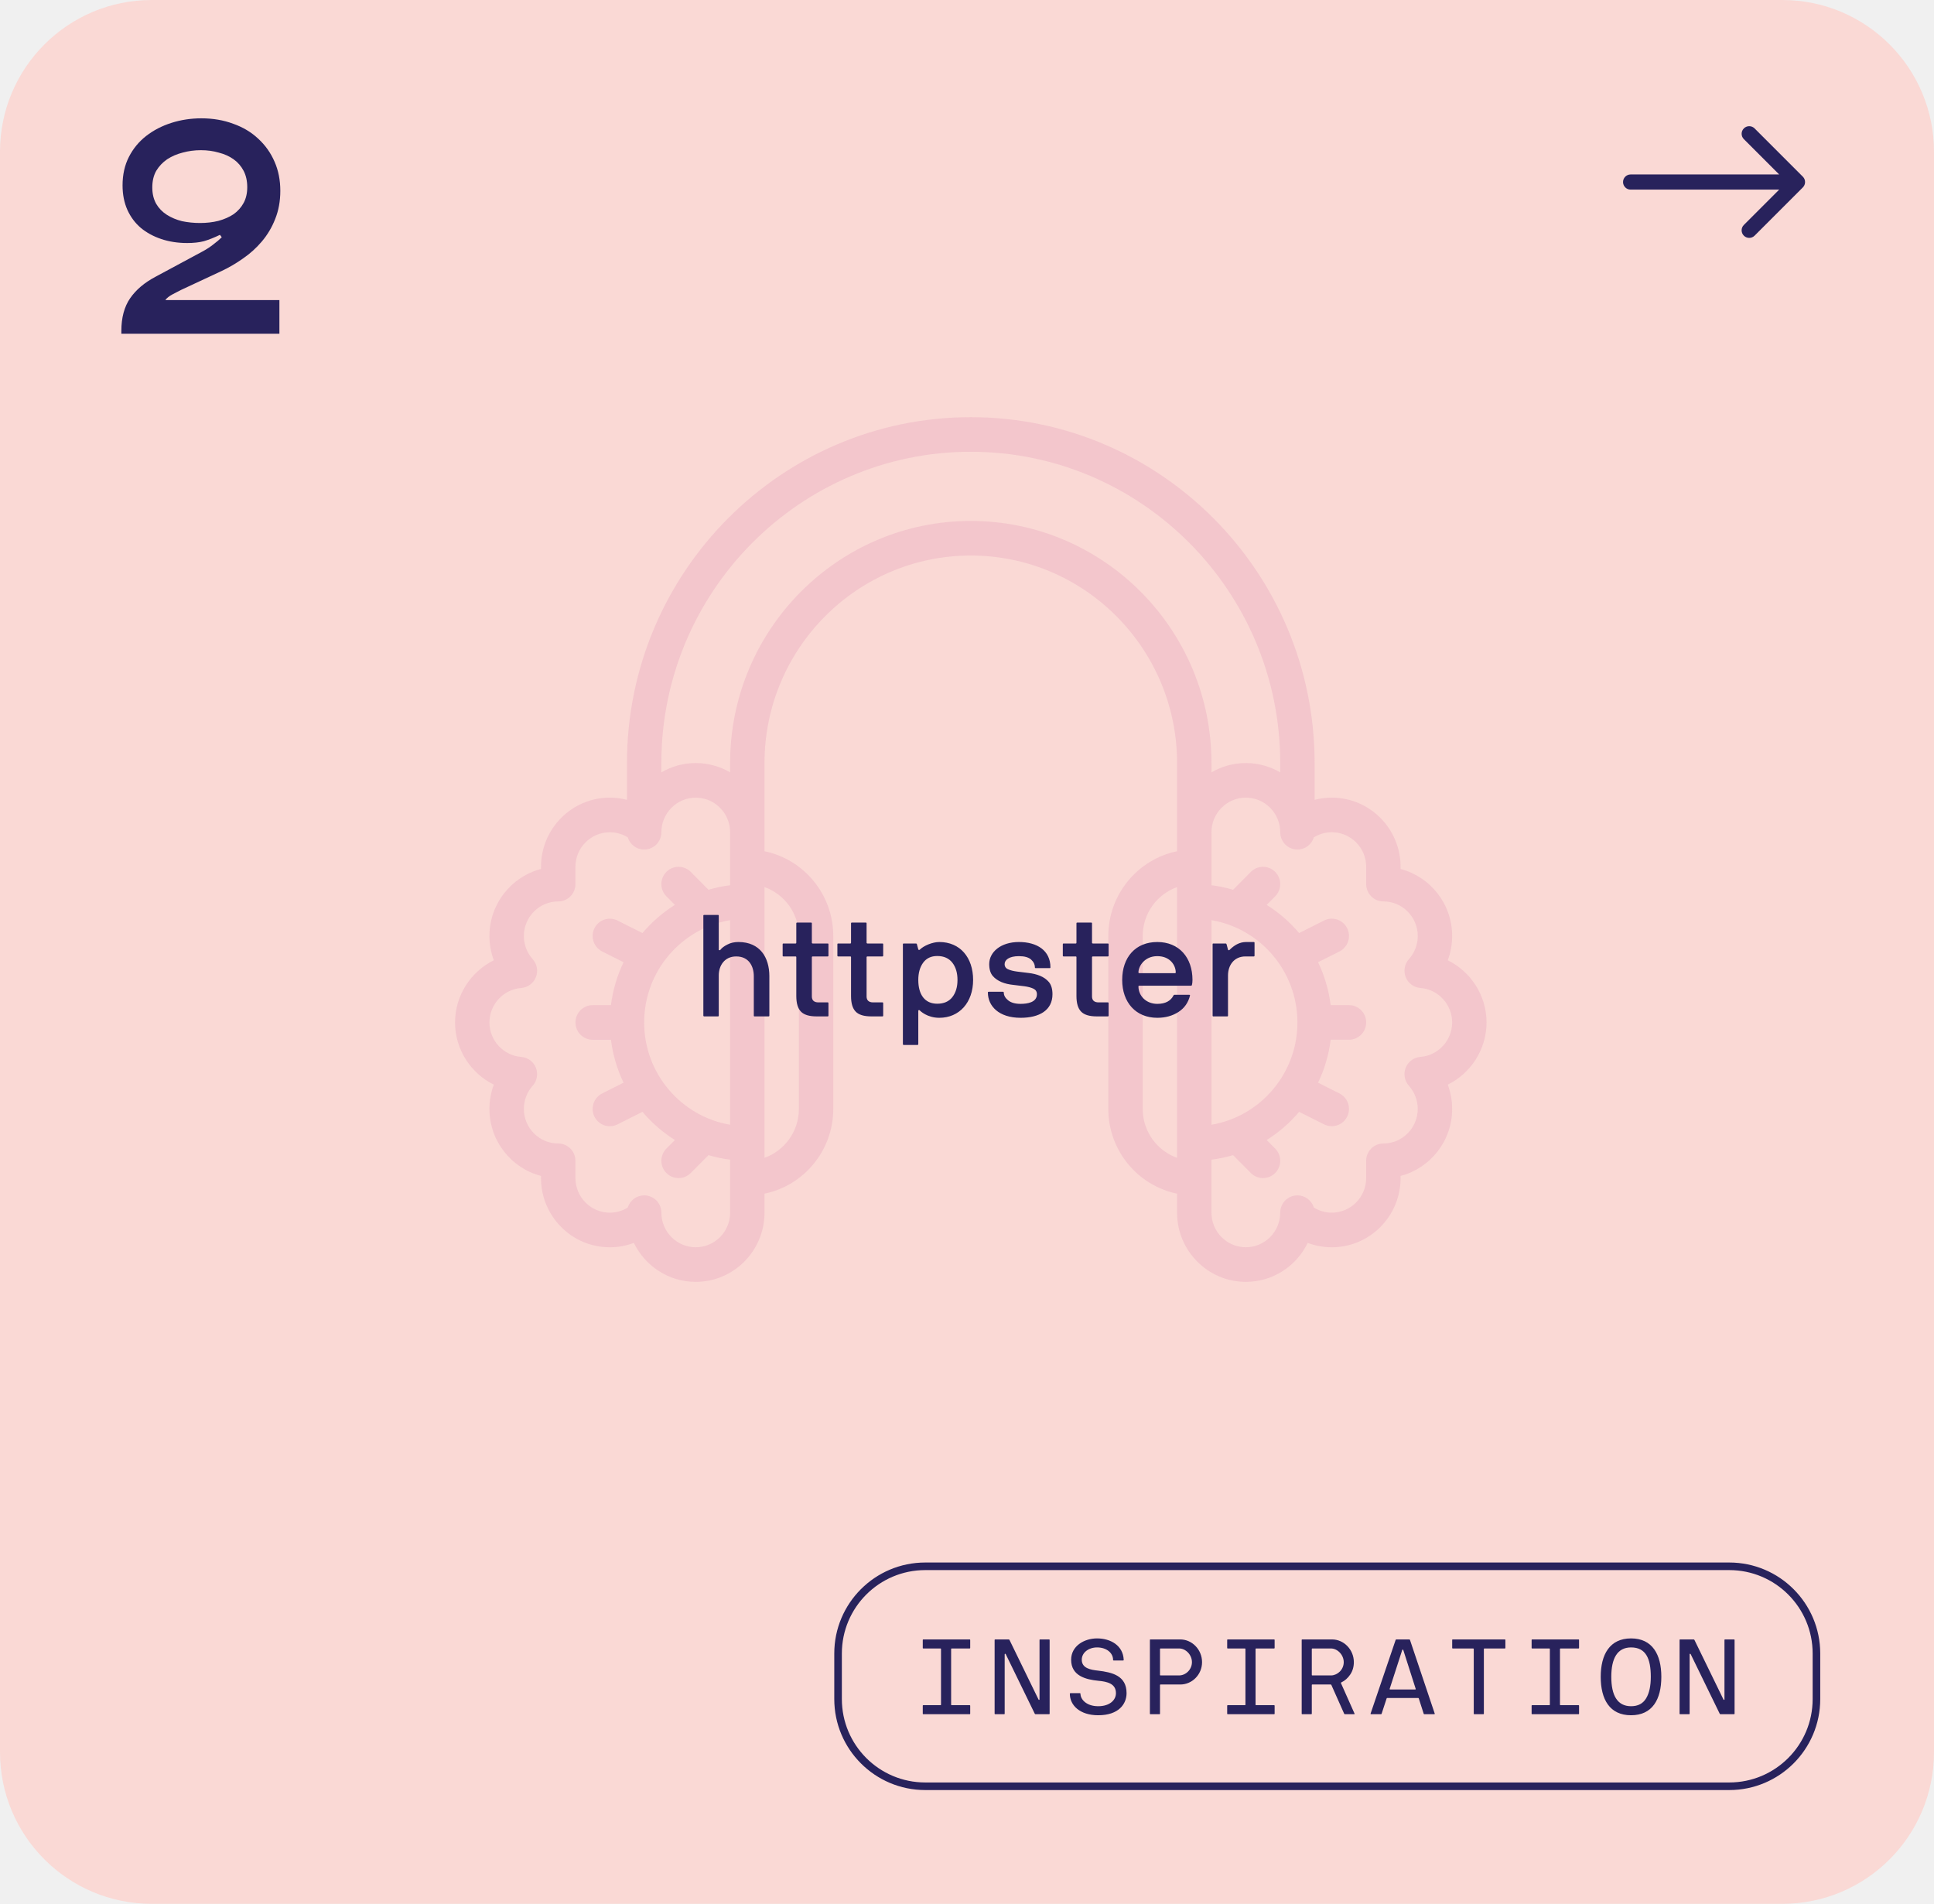
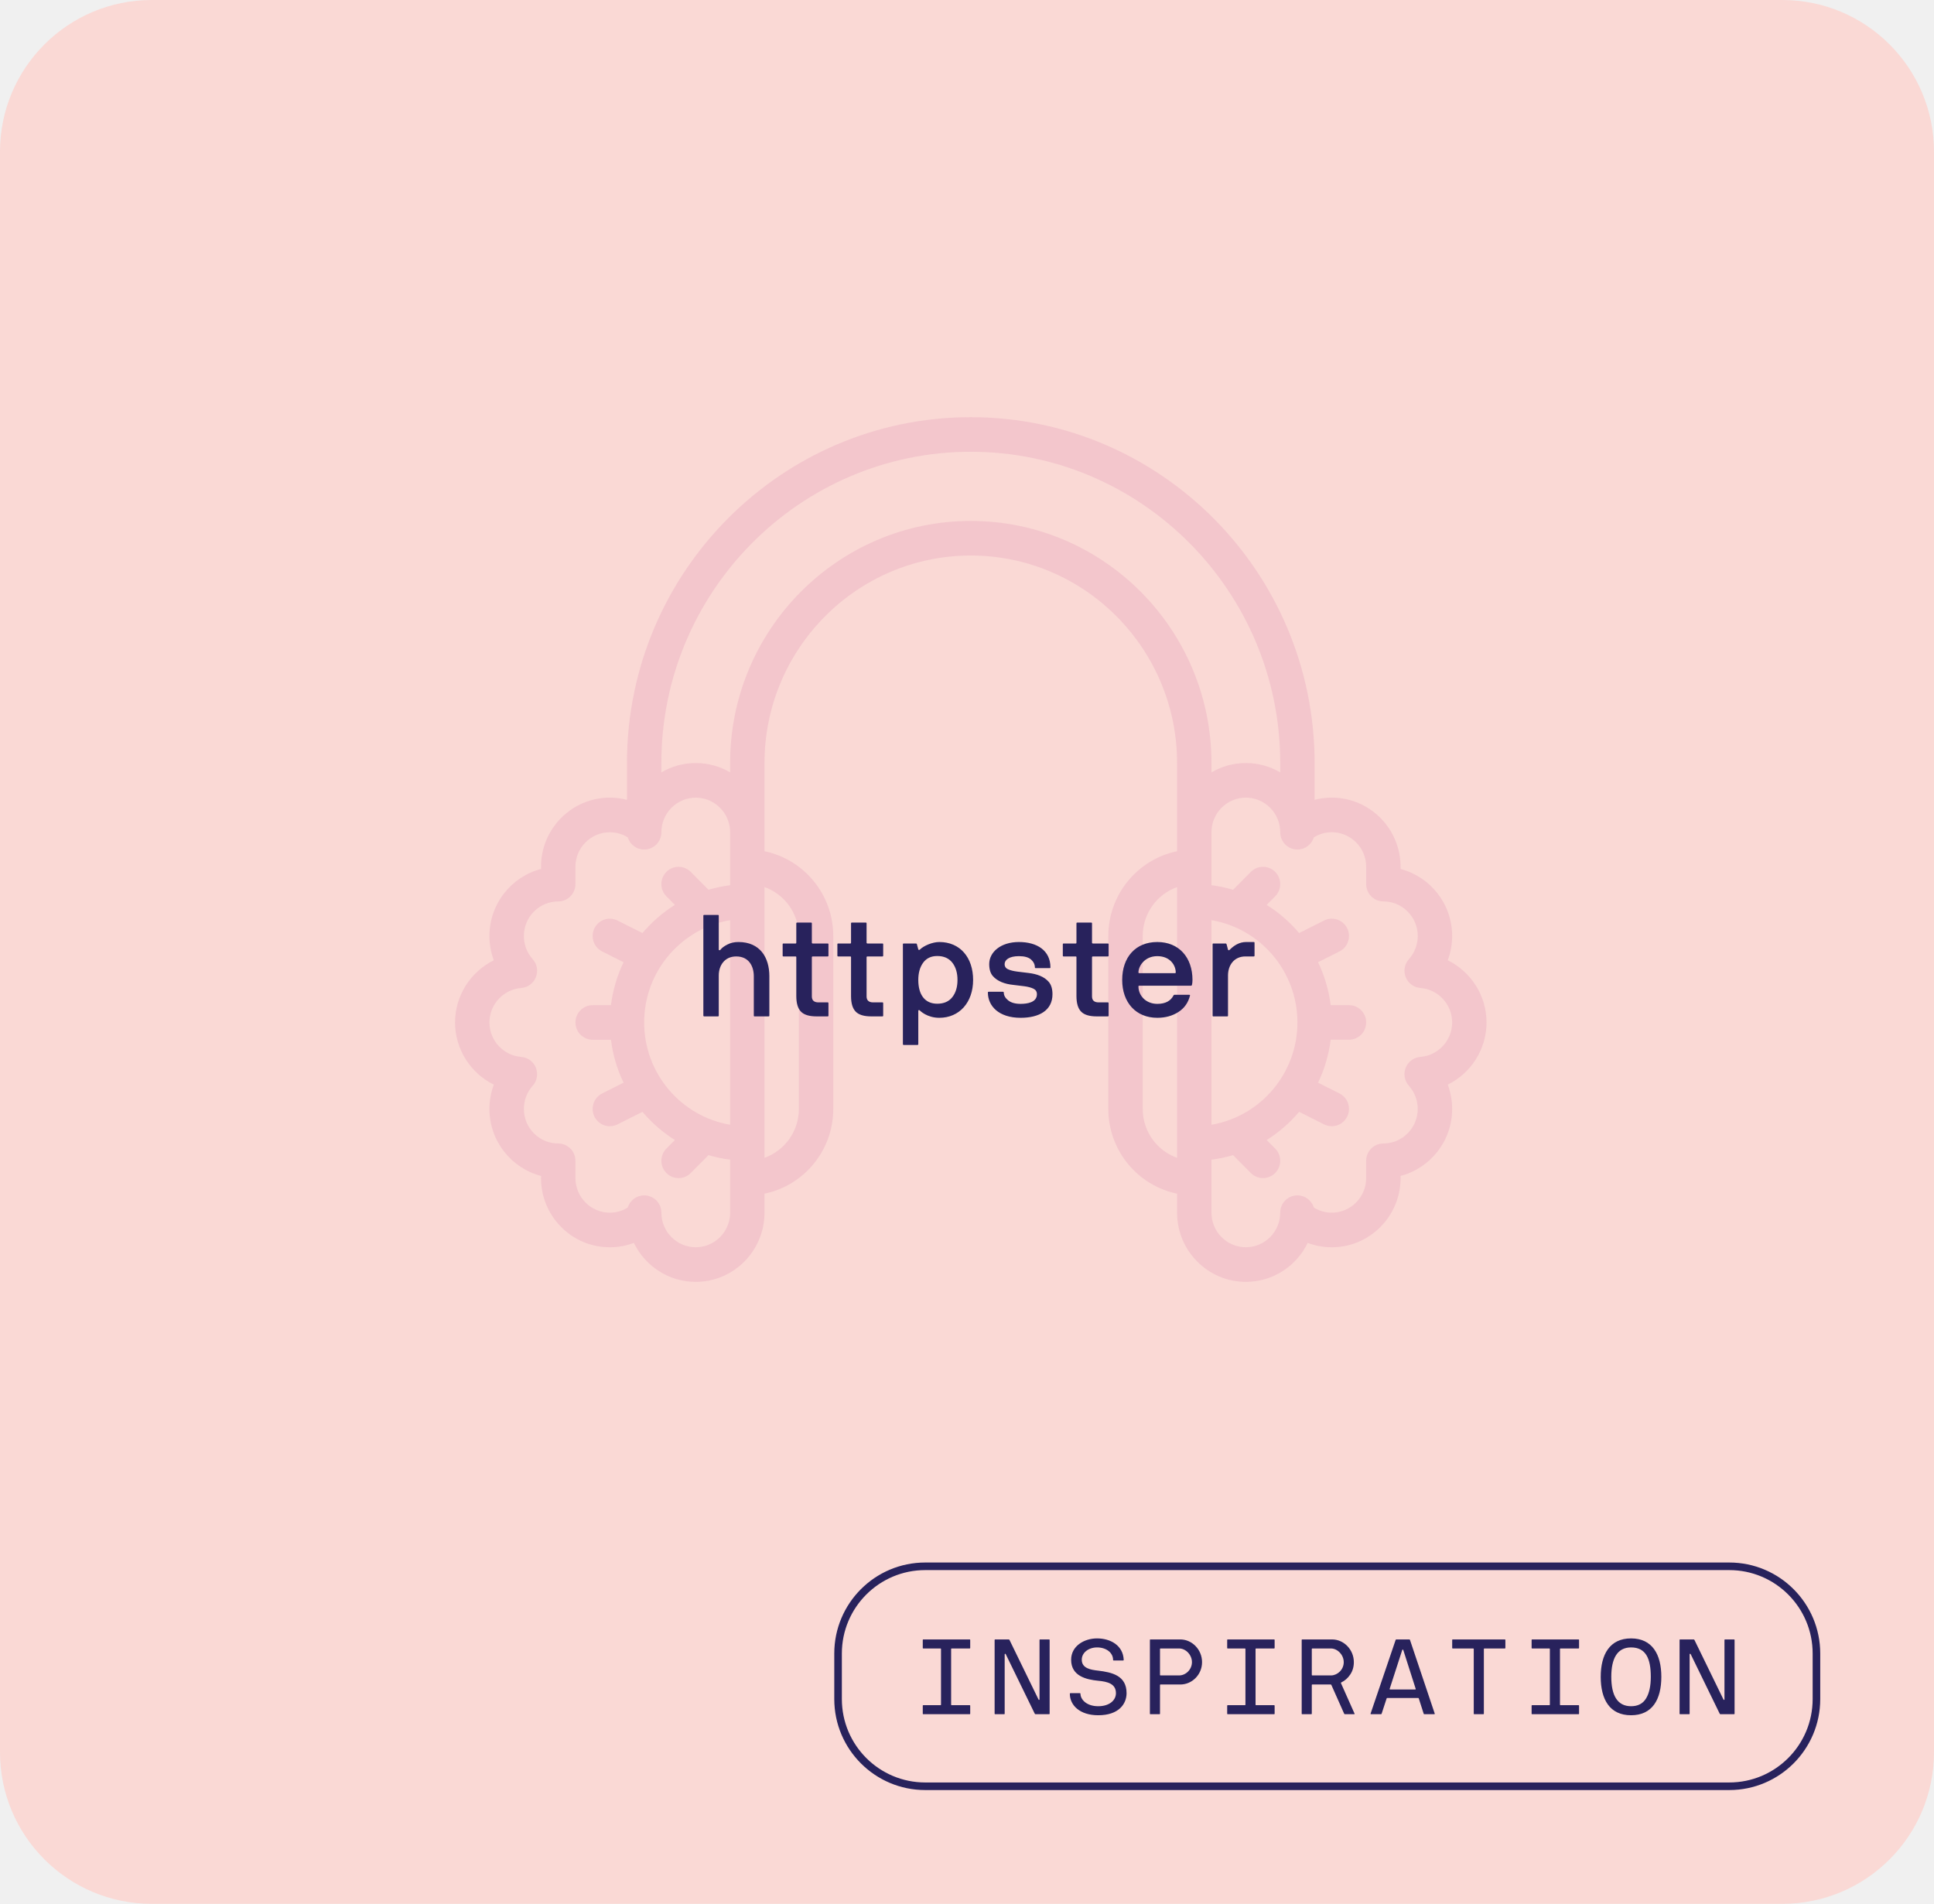
<svg xmlns="http://www.w3.org/2000/svg" width="255" height="251" viewBox="0 0 255 251" fill="none">
  <rect width="255" height="251" rx="20" fill="#FAD9D5" />
-   <path d="M16 44V43.64C16 41.88 16.387 40.44 17.16 39.32C17.933 38.2 19.053 37.253 20.52 36.48L26.84 33.08C27.32 32.813 27.76 32.52 28.16 32.2C28.587 31.88 28.947 31.573 29.24 31.28L29 30.96C28.227 31.333 27.52 31.613 26.88 31.8C26.267 31.96 25.533 32.04 24.68 32.04C23.453 32.04 22.32 31.867 21.28 31.52C20.24 31.173 19.333 30.68 18.56 30.04C17.813 29.4 17.227 28.613 16.8 27.68C16.373 26.72 16.16 25.64 16.16 24.44C16.16 23.027 16.44 21.773 17 20.68C17.56 19.587 18.32 18.667 19.28 17.92C20.24 17.173 21.347 16.6 22.6 16.2C23.853 15.8 25.173 15.6 26.56 15.6C28.08 15.6 29.48 15.84 30.76 16.32C32.04 16.773 33.133 17.427 34.04 18.28C34.973 19.133 35.693 20.147 36.2 21.32C36.707 22.467 36.96 23.747 36.96 25.16C36.96 26.52 36.733 27.76 36.28 28.88C35.853 29.973 35.267 30.96 34.52 31.84C33.8 32.693 32.973 33.44 32.04 34.08C31.133 34.72 30.2 35.267 29.24 35.72L23.84 38.24C23.573 38.373 23.213 38.56 22.76 38.8C22.307 39.04 21.987 39.293 21.8 39.56H36.84V44H16ZM26.36 29.4C27.24 29.4 28.053 29.307 28.8 29.12C29.573 28.907 30.24 28.613 30.8 28.24C31.36 27.84 31.8 27.347 32.12 26.76C32.44 26.173 32.6 25.48 32.6 24.68C32.6 23.853 32.44 23.133 32.12 22.52C31.8 21.907 31.36 21.4 30.8 21C30.24 20.6 29.587 20.307 28.84 20.12C28.12 19.907 27.333 19.8 26.48 19.8C25.653 19.8 24.853 19.907 24.08 20.12C23.333 20.307 22.653 20.6 22.04 21C21.453 21.4 20.973 21.907 20.6 22.52C20.253 23.133 20.08 23.867 20.08 24.72C20.08 25.547 20.253 26.267 20.6 26.88C20.947 27.467 21.413 27.947 22 28.32C22.587 28.693 23.253 28.973 24 29.16C24.773 29.32 25.56 29.4 26.36 29.4Z" fill="#28225C" />
  <rect x="110.5" y="206.5" width="129" height="29" rx="11.5" stroke="#28225C" />
  <path d="M121.668 225.932V224.879C121.668 224.831 121.688 224.811 121.736 224.811H124.006C124.054 224.811 124.074 224.79 124.074 224.742V217.407C124.074 217.359 124.054 217.339 124.006 217.332H121.736C121.688 217.332 121.668 217.312 121.668 217.264V216.211C121.668 216.163 121.688 216.143 121.736 216.143H127.854C127.902 216.143 127.923 216.163 127.923 216.211V217.264C127.923 217.312 127.902 217.332 127.854 217.332H125.476C125.428 217.332 125.407 217.359 125.407 217.407V224.742C125.407 224.79 125.428 224.811 125.476 224.811H127.854C127.902 224.811 127.923 224.831 127.923 224.879V225.932C127.923 225.979 127.902 226 127.854 226H121.736C121.688 226 121.668 225.979 121.668 225.932ZM131.142 225.932V216.211C131.142 216.163 131.163 216.143 131.21 216.143H133.001C133.036 216.143 133.07 216.163 133.104 216.211L136.925 224.052C136.959 224.141 137.062 224.141 137.062 224.038V216.211C137.062 216.163 137.082 216.143 137.13 216.143H138.32C138.368 216.143 138.388 216.163 138.395 216.211V225.932C138.395 225.979 138.368 226 138.32 226H136.542C136.495 226 136.46 225.979 136.433 225.932L132.612 218.091C132.578 218.002 132.468 218.016 132.468 218.104V225.932C132.468 225.979 132.448 226 132.4 226H131.21C131.163 226 131.142 225.979 131.142 225.932ZM141.06 223.3C141.06 223.252 141.088 223.231 141.136 223.225H142.38C142.434 223.225 142.462 223.252 142.462 223.313C142.462 224.024 143.221 224.947 144.8 224.947C146.297 224.947 147.138 224.154 147.138 223.225C147.138 221.98 146.023 221.7 144.8 221.591C143.241 221.434 141.224 220.982 141.231 218.815C141.231 217.018 142.94 216.006 144.649 216.006C146.406 216.006 148.088 216.922 148.163 218.843C148.163 218.891 148.142 218.911 148.095 218.918H146.83C146.782 218.911 146.762 218.891 146.762 218.843C146.762 217.913 145.893 217.195 144.649 217.195C143.542 217.195 142.633 217.872 142.633 218.815C142.633 219.964 143.829 220.148 144.8 220.258C146.632 220.477 148.539 220.914 148.539 223.225C148.539 224.64 147.52 226.137 144.8 226.137C142.373 226.137 141.06 224.817 141.06 223.3ZM151.615 225.932V216.211C151.615 216.163 151.635 216.143 151.683 216.143H155.634C157.159 216.143 158.492 217.469 158.492 219.137C158.492 220.798 157.159 222.083 155.634 222.083H153.016C152.968 222.083 152.948 222.104 152.948 222.151V225.932C152.948 225.979 152.927 226 152.879 226H151.683C151.635 226 151.615 225.979 151.615 225.932ZM152.948 217.407V220.818C152.948 220.866 152.968 220.887 153.016 220.887H155.463C156.352 220.887 157.159 220.107 157.159 219.137C157.159 218.173 156.352 217.332 155.463 217.332H153.016C152.968 217.332 152.948 217.359 152.948 217.407ZM161.806 225.932V224.879C161.806 224.831 161.827 224.811 161.875 224.811H164.144C164.192 224.811 164.213 224.79 164.213 224.742V217.407C164.213 217.359 164.192 217.339 164.144 217.332H161.875C161.827 217.332 161.806 217.312 161.806 217.264V216.211C161.806 216.163 161.827 216.143 161.875 216.143H167.993C168.041 216.143 168.061 216.163 168.061 216.211V217.264C168.061 217.312 168.041 217.332 167.993 217.332H165.614C165.566 217.332 165.546 217.359 165.546 217.407V224.742C165.546 224.79 165.566 224.811 165.614 224.811H167.993C168.041 224.811 168.061 224.831 168.061 224.879V225.932C168.061 225.979 168.041 226 167.993 226H161.875C161.827 226 161.806 225.979 161.806 225.932ZM171.629 225.932V216.211C171.629 216.163 171.65 216.143 171.697 216.143H175.649C177.173 216.143 178.506 217.469 178.506 219.137C178.506 219.752 178.349 220.292 178.034 220.764C177.72 221.235 177.323 221.591 176.838 221.816C176.804 221.837 176.79 221.864 176.811 221.912L178.602 225.932C178.622 225.979 178.595 226 178.533 226H177.371C177.337 226 177.262 226.007 177.228 225.932L175.546 222.151C175.526 222.104 175.498 222.083 175.45 222.083H173.03C172.983 222.083 172.962 222.104 172.962 222.151V225.932C172.962 225.979 172.935 226 172.887 226H171.697C171.65 226 171.629 225.979 171.629 225.932ZM172.962 217.407V220.818C172.962 220.866 172.983 220.887 173.03 220.887H175.532C176.394 220.853 177.173 220.101 177.173 219.137C177.173 218.173 176.353 217.332 175.478 217.332H173.03C172.983 217.332 172.962 217.359 172.962 217.407ZM180.714 225.918L184.015 216.211C184.036 216.163 184.063 216.143 184.097 216.143H185.82C185.854 216.143 185.888 216.163 185.909 216.211L189.17 225.918C189.19 225.973 189.163 226 189.094 226H187.782C187.755 226 187.734 225.979 187.714 225.932L187.071 223.929C187.064 223.881 187.03 223.86 186.968 223.86H182.908C182.874 223.86 182.846 223.881 182.826 223.929L182.17 225.932C182.149 225.979 182.129 226 182.094 226H180.782C180.72 226 180.693 225.973 180.714 225.918ZM184.883 217.544L183.229 222.657C183.209 222.712 183.236 222.739 183.304 222.739H186.592C186.654 222.739 186.681 222.712 186.661 222.657L185.027 217.544C184.993 217.455 184.918 217.455 184.883 217.544ZM191.473 217.264V216.211C191.473 216.163 191.493 216.143 191.541 216.143H198.418C198.466 216.143 198.486 216.163 198.486 216.211V217.264C198.486 217.312 198.466 217.332 198.418 217.332H195.718C195.67 217.332 195.649 217.359 195.649 217.407V225.932C195.649 225.979 195.622 226 195.574 226H194.385C194.337 226 194.316 225.979 194.316 225.932V217.387C194.296 217.353 194.275 217.332 194.248 217.332H191.541C191.493 217.332 191.473 217.312 191.473 217.264ZM201.945 225.932V224.879C201.945 224.831 201.965 224.811 202.013 224.811H204.283C204.331 224.811 204.351 224.79 204.351 224.742V217.407C204.351 217.359 204.331 217.339 204.283 217.332H202.013C201.965 217.332 201.945 217.312 201.945 217.264V216.211C201.945 216.163 201.965 216.143 202.013 216.143H208.131C208.179 216.143 208.2 216.163 208.2 216.211V217.264C208.2 217.312 208.179 217.332 208.131 217.332H205.752C205.705 217.332 205.684 217.359 205.684 217.407V224.742C205.684 224.79 205.705 224.811 205.752 224.811H208.131C208.179 224.811 208.2 224.831 208.2 224.879V225.932C208.2 225.979 208.179 226 208.131 226H202.013C201.965 226 201.945 225.979 201.945 225.932ZM211.057 221.071C211.057 218.118 212.253 216.006 215.056 216.006C217.858 216.006 219.048 218.118 219.048 221.071C219.048 224.059 217.858 226.137 215.056 226.137C212.246 226.137 211.057 224.059 211.057 221.071ZM212.451 221.071C212.451 223.505 213.244 224.947 215.056 224.947C215.965 224.947 216.621 224.605 217.038 223.915C217.455 223.231 217.66 222.281 217.66 221.071C217.66 218.645 216.997 217.195 215.056 217.195C213.244 217.195 212.451 218.645 212.451 221.071ZM221.454 225.932V216.211C221.454 216.163 221.474 216.143 221.522 216.143H223.313C223.347 216.143 223.381 216.163 223.415 216.211L227.237 224.052C227.271 224.141 227.373 224.141 227.373 224.038V216.211C227.373 216.163 227.394 216.143 227.442 216.143H228.631C228.679 216.143 228.7 216.163 228.706 216.211V225.932C228.706 225.979 228.679 226 228.631 226H226.854C226.806 226 226.772 225.979 226.745 225.932L222.923 218.091C222.889 218.002 222.78 218.016 222.78 218.104V225.932C222.78 225.979 222.759 226 222.711 226H221.522C221.474 226 221.454 225.979 221.454 225.932Z" fill="#28225C" />
  <g clip-path="url(#clip0_2_72)">
    <path d="M196 134.8C196 131.235 193.92 128.094 190.891 126.603C191.268 125.589 191.467 124.506 191.467 123.4C191.467 119.159 188.574 115.582 184.667 114.568V114.28C184.667 109.25 180.598 105.16 175.6 105.16C174.829 105.16 174.067 105.26 173.333 105.451V100.6C173.333 75.457 152.996 55 128 55C103.004 55 82.667 75.457 82.667 100.6V105.451C81.933 105.26 81.171 105.16 80.4 105.16C75.399 105.16 71.333 109.25 71.333 114.28V114.568C67.426 115.582 64.533 119.156 64.533 123.4C64.533 124.506 64.732 125.589 65.109 126.603C62.08 128.094 60 131.235 60 134.8C60 138.365 62.08 141.506 65.109 142.997C64.732 144.011 64.533 145.094 64.533 146.2C64.533 150.441 67.426 154.018 71.333 155.032V155.32C71.333 160.35 75.399 164.44 80.4 164.44C81.496 164.44 82.57 164.241 83.576 163.861C85.049 166.9 88.152 169 91.733 169C96.734 169 100.8 164.91 100.8 159.88V157.372C105.968 156.312 109.867 151.706 109.867 146.2V123.4C109.867 117.894 105.968 113.288 100.8 112.228V100.6C100.8 85.515 113.003 73.24 128 73.24C142.997 73.24 155.2 85.515 155.2 100.6V112.228C150.032 113.288 146.133 117.894 146.133 123.4V146.2C146.133 151.706 150.032 156.312 155.2 157.372V159.88C155.2 164.91 159.269 169 164.267 169C167.848 169 170.951 166.902 172.424 163.861C173.43 164.241 174.506 164.44 175.6 164.44C180.598 164.44 184.667 160.35 184.667 155.32V155.032C188.574 154.018 191.467 150.444 191.467 146.2C191.467 145.094 191.268 144.011 190.891 142.997C193.92 141.506 196 138.365 196 134.8ZM84.933 134.8C84.933 128.034 89.844 122.402 96.267 121.314V148.286C89.844 147.198 84.933 141.566 84.933 134.8ZM105.333 123.4V146.2C105.333 149.173 103.438 151.706 100.8 152.647V116.95C103.438 117.891 105.333 120.425 105.333 123.397V123.4ZM96.267 116.708C95.286 116.831 94.332 117.033 93.408 117.307C93.385 117.281 93.362 117.253 93.337 117.227L91.07 114.947C90.186 114.058 88.75 114.058 87.866 114.947C86.982 115.836 86.982 117.281 87.866 118.17L88.988 119.299C87.376 120.308 85.931 121.565 84.71 123.015L81.417 121.359C81.111 121.208 80.768 121.12 80.406 121.12C79.153 121.12 78.139 122.14 78.139 123.4C78.139 124.292 78.649 125.064 79.394 125.438L82.219 126.86C81.375 128.61 80.805 130.516 80.556 132.52H78.142C76.889 132.52 75.875 133.54 75.875 134.8C75.875 136.06 76.889 137.08 78.142 137.08H80.556C80.805 139.084 81.375 140.99 82.219 142.74L79.394 144.159C78.652 144.536 78.139 145.305 78.139 146.2C78.139 147.46 79.153 148.48 80.406 148.48C80.771 148.48 81.114 148.392 81.417 148.238L84.71 146.582C85.933 148.033 87.376 149.289 88.988 150.298L87.866 151.427C86.982 152.316 86.982 153.761 87.866 154.65C88.308 155.095 88.889 155.317 89.469 155.317C90.05 155.317 90.628 155.095 91.073 154.65L93.34 152.37C93.365 152.345 93.388 152.316 93.411 152.29C94.334 152.564 95.292 152.766 96.269 152.889V159.877C96.269 162.391 94.235 164.437 91.736 164.437C89.237 164.437 87.203 162.391 87.203 159.877C87.203 158.617 86.189 157.597 84.936 157.597C83.916 157.597 83.055 158.275 82.769 159.205C82.06 159.641 81.244 159.877 80.403 159.877C77.904 159.877 75.87 157.831 75.87 155.317V153.037C75.87 151.777 74.855 150.757 73.603 150.757C71.104 150.757 69.07 148.711 69.07 146.197C69.07 145.066 69.483 143.983 70.237 143.142C70.815 142.495 70.979 141.574 70.656 140.768C70.333 139.961 69.585 139.408 68.721 139.343C66.372 139.166 64.533 137.171 64.533 134.8C64.533 132.429 66.372 130.434 68.721 130.257C69.582 130.192 70.333 129.639 70.656 128.832C70.979 128.026 70.815 127.102 70.237 126.458C69.483 125.617 69.07 124.531 69.07 123.403C69.07 120.889 71.104 118.843 73.603 118.843C74.855 118.843 75.87 117.823 75.87 116.563V114.283C75.87 111.769 77.904 109.723 80.403 109.723C81.244 109.723 82.063 109.957 82.769 110.395C83.055 111.327 83.916 112.003 84.936 112.003C86.189 112.003 87.203 110.983 87.203 109.723C87.203 107.209 89.237 105.163 91.736 105.163C94.235 105.163 96.269 107.209 96.269 109.723V116.711L96.267 116.708ZM128 68.68C110.501 68.68 96.267 82.998 96.267 100.6V101.826C94.932 101.047 93.385 100.6 91.733 100.6C90.082 100.6 88.534 101.05 87.2 101.831V100.6C87.2 77.971 105.503 59.56 128 59.56C150.497 59.56 168.8 77.971 168.8 100.6V101.831C167.465 101.053 165.919 100.6 164.267 100.6C162.615 100.6 161.068 101.047 159.733 101.828V100.6C159.733 82.998 145.499 68.68 128 68.68ZM171.067 134.8C171.067 141.566 166.157 147.198 159.733 148.286V121.314C166.157 122.402 171.067 128.034 171.067 134.8ZM150.667 146.2V123.4C150.667 120.427 152.562 117.894 155.2 116.953V152.65C152.562 151.709 150.667 149.175 150.667 146.203V146.2ZM187.279 139.343C186.418 139.408 185.667 139.961 185.344 140.768C185.021 141.574 185.185 142.498 185.763 143.142C186.517 143.983 186.93 145.069 186.93 146.197C186.93 148.711 184.896 150.757 182.397 150.757C181.145 150.757 180.13 151.777 180.13 153.037V155.317C180.13 157.831 178.096 159.877 175.597 159.877C174.756 159.877 173.937 159.643 173.231 159.205C172.945 158.273 172.084 157.597 171.064 157.597C169.811 157.597 168.797 158.617 168.797 159.877C168.797 162.391 166.763 164.437 164.264 164.437C161.765 164.437 159.73 162.391 159.73 159.877V152.889C160.711 152.766 161.666 152.564 162.589 152.29C162.612 152.316 162.635 152.345 162.66 152.37L164.927 154.65C165.369 155.095 165.95 155.317 166.53 155.317C167.111 155.317 167.689 155.095 168.134 154.65C169.018 153.761 169.018 152.316 168.134 151.427L167.012 150.298C168.624 149.289 170.069 148.033 171.291 146.582L174.583 148.238C174.889 148.389 175.232 148.477 175.597 148.477C176.849 148.477 177.864 147.457 177.864 146.197C177.864 145.305 177.354 144.533 176.612 144.159L173.787 142.737C174.631 140.987 175.201 139.081 175.45 137.077H177.864C179.116 137.077 180.13 136.057 180.13 134.797C180.13 133.537 179.116 132.517 177.864 132.517H175.45C175.201 130.514 174.631 128.607 173.787 126.857L176.612 125.438C177.354 125.062 177.864 124.292 177.864 123.397C177.864 122.137 176.849 121.117 175.597 121.117C175.232 121.117 174.889 121.205 174.583 121.359L171.291 123.015C170.066 121.565 168.624 120.308 167.012 119.299L168.134 118.17C169.018 117.281 169.018 115.836 168.134 114.947C167.25 114.058 165.814 114.058 164.93 114.947L162.663 117.227C162.637 117.253 162.615 117.281 162.592 117.307C161.668 117.033 160.711 116.831 159.733 116.708V109.72C159.733 107.206 161.768 105.16 164.267 105.16C166.766 105.16 168.8 107.206 168.8 109.72C168.8 110.98 169.814 112 171.067 112C172.087 112 172.948 111.322 173.234 110.393C173.942 109.957 174.758 109.72 175.6 109.72C178.099 109.72 180.133 111.766 180.133 114.28V116.56C180.133 117.82 181.148 118.84 182.4 118.84C184.899 118.84 186.933 120.886 186.933 123.4C186.933 124.531 186.52 125.614 185.766 126.455C185.188 127.102 185.024 128.023 185.347 128.829C185.67 129.636 186.418 130.189 187.282 130.254C189.631 130.431 191.469 132.426 191.469 134.797C191.469 137.168 189.631 139.163 187.282 139.34L187.279 139.343Z" fill="#DA78AC" fill-opacity="0.2" />
  </g>
-   <path d="M215 23C214.448 23 214 23.448 214 24C214 24.552 214.448 25 215 25L215 23ZM237.707 24.707C238.098 24.317 238.098 23.683 237.707 23.293L231.343 16.929C230.953 16.538 230.319 16.538 229.929 16.929C229.538 17.32 229.538 17.953 229.929 18.343L235.586 24L229.929 29.657C229.538 30.047 229.538 30.68 229.929 31.071C230.319 31.462 230.953 31.462 231.343 31.071L237.707 24.707ZM215 25L237 25L237 23L215 23L215 25Z" fill="#28225C" />
  <path d="M92.738 133.907V120.715C92.738 120.65 92.775 120.622 92.841 120.622H94.677C94.742 120.622 94.77 120.65 94.77 120.715V125.187C94.77 125.307 94.937 125.298 94.984 125.224C95.16 124.982 95.466 124.75 95.902 124.528C96.329 124.305 96.811 124.194 97.359 124.194C100.235 124.194 101.441 126.263 101.441 128.703V133.907C101.441 133.972 101.413 134 101.348 134H99.483C99.418 134 99.39 133.972 99.39 133.907V128.703C99.39 127.413 98.759 126.096 97.071 126.096C95.54 126.096 94.77 127.292 94.77 128.601V133.907C94.77 133.972 94.742 134 94.677 134H92.841C92.775 134 92.748 133.972 92.738 133.907ZM103.193 126.003V124.481C103.193 124.417 103.221 124.389 103.286 124.389H104.9C104.965 124.389 104.993 124.352 104.993 124.287V121.726C104.993 121.661 105.021 121.633 105.086 121.633H106.951C107.016 121.633 107.043 121.661 107.043 121.726V124.287C107.043 124.352 107.08 124.379 107.145 124.389H109.14C109.205 124.389 109.233 124.417 109.233 124.481V126.003C109.233 126.068 109.205 126.096 109.14 126.096H107.145C107.08 126.096 107.053 126.124 107.043 126.188V131.375C107.043 131.857 107.312 132.154 107.906 132.154H109.14C109.205 132.154 109.233 132.191 109.233 132.256V133.907C109.233 133.972 109.205 134 109.14 134H107.656C106.691 134 106.004 133.787 105.605 133.369C105.197 132.952 104.993 132.274 104.993 131.319V126.188C104.993 126.124 104.965 126.096 104.9 126.096H103.286C103.221 126.096 103.193 126.068 103.193 126.003ZM110.41 126.003V124.481C110.41 124.417 110.438 124.389 110.503 124.389H112.117C112.182 124.389 112.21 124.352 112.21 124.287V121.726C112.21 121.661 112.238 121.633 112.303 121.633H114.168C114.233 121.633 114.26 121.661 114.26 121.726V124.287C114.26 124.352 114.298 124.379 114.362 124.389H116.357C116.422 124.389 116.45 124.417 116.45 124.481V126.003C116.45 126.068 116.422 126.096 116.357 126.096H114.362C114.298 126.096 114.27 126.124 114.26 126.188V131.375C114.26 131.857 114.529 132.154 115.123 132.154H116.357C116.422 132.154 116.45 132.191 116.45 132.256V133.907C116.45 133.972 116.422 134 116.357 134H114.873C113.908 134 113.221 133.787 112.822 133.369C112.414 132.952 112.21 132.274 112.21 131.319V126.188C112.21 126.124 112.182 126.096 112.117 126.096H110.503C110.438 126.096 110.41 126.068 110.41 126.003ZM119.047 137.665V124.481C119.047 124.417 119.084 124.389 119.149 124.389H120.763C120.837 124.389 120.884 124.417 120.893 124.481L121.078 125.168C121.125 125.27 121.218 125.261 121.292 125.187C121.774 124.704 122.915 124.194 123.852 124.194C126.589 124.194 128.306 126.235 128.306 129.194C128.306 132.163 126.487 134.186 123.852 134.186C122.247 134.186 121.348 133.295 121.236 133.184C121.19 133.137 121.078 133.193 121.078 133.239V137.665C121.078 137.729 121.051 137.757 120.986 137.767H119.149C119.084 137.767 119.056 137.729 119.047 137.665ZM121.078 129.194C121.078 131.152 121.951 132.33 123.574 132.33C124.446 132.33 125.114 132.042 125.569 131.458C126.023 130.874 126.246 130.122 126.246 129.194C126.246 128.267 126.023 127.506 125.569 126.921C125.114 126.337 124.446 126.04 123.574 126.04C122.767 126.04 122.145 126.337 121.719 126.921C121.292 127.506 121.078 128.267 121.078 129.194ZM130.253 130.846C130.253 130.781 130.29 130.753 130.355 130.753H132.229C132.303 130.753 132.34 130.781 132.35 130.846C132.35 131.235 132.545 131.579 132.925 131.885C133.305 132.191 133.853 132.349 134.567 132.349C135.448 132.349 136.719 132.163 136.719 131.078C136.719 130.734 136.562 130.493 136.255 130.345C135.94 130.196 135.55 130.094 135.087 130.029C134.613 129.964 134.112 129.909 133.574 129.844C132.498 129.732 131.515 129.389 130.893 128.666C130.587 128.304 130.429 127.784 130.429 127.107C130.429 125.511 131.96 124.194 134.344 124.194C136.729 124.194 138.501 125.307 138.501 127.543C138.501 127.608 138.473 127.636 138.426 127.636H136.543C136.478 127.636 136.45 127.608 136.45 127.543C136.45 127.153 136.283 126.81 135.949 126.504C135.606 126.207 135.077 126.059 134.344 126.059C133.055 126.059 132.461 126.55 132.461 127.107C132.461 127.432 132.619 127.664 132.925 127.793C133.231 127.933 133.621 128.025 134.094 128.09C134.567 128.155 135.068 128.211 135.615 128.276C136.701 128.406 137.684 128.74 138.306 129.482C138.612 129.862 138.77 130.391 138.77 131.078C138.77 133.193 137.044 134.186 134.567 134.186C131.682 134.186 130.253 132.627 130.253 130.846ZM140.133 126.003V124.481C140.133 124.417 140.161 124.389 140.225 124.389H141.84C141.905 124.389 141.932 124.352 141.932 124.287V121.726C141.932 121.661 141.96 121.633 142.025 121.633H143.89C143.955 121.633 143.983 121.661 143.983 121.726V124.287C143.983 124.352 144.02 124.379 144.085 124.389H146.079C146.144 124.389 146.172 124.417 146.172 124.481V126.003C146.172 126.068 146.144 126.096 146.079 126.096H144.085C144.02 126.096 143.992 126.124 143.983 126.188V131.375C143.983 131.857 144.252 132.154 144.846 132.154H146.079C146.144 132.154 146.172 132.191 146.172 132.256V133.907C146.172 133.972 146.144 134 146.079 134H144.595C143.63 134 142.944 133.787 142.545 133.369C142.137 132.952 141.932 132.274 141.932 131.319V126.188C141.932 126.124 141.905 126.096 141.84 126.096H140.225C140.161 126.096 140.133 126.068 140.133 126.003ZM147.962 129.194C147.962 126.198 149.725 124.194 152.591 124.194C155.458 124.194 157.23 126.235 157.23 129.194C157.23 129.482 157.202 129.686 157.156 129.862C157.128 129.927 157.1 129.955 157.063 129.955H150.198C150.133 129.955 150.105 129.983 150.105 130.048C150.105 131.263 151.088 132.349 152.591 132.349C153.677 132.349 154.363 131.95 154.725 131.245C154.753 131.18 154.79 131.152 154.855 131.152H156.813C156.878 131.152 156.905 131.18 156.905 131.226V131.245C156.673 132.182 156.172 132.905 155.384 133.416C154.595 133.926 153.668 134.186 152.591 134.186C149.762 134.186 147.962 132.163 147.962 129.194ZM150.105 128.202C150.105 128.267 150.133 128.294 150.198 128.304H154.929C154.994 128.304 155.022 128.267 155.022 128.202C155.022 127.292 154.308 126.059 152.591 126.059C150.894 126.059 150.105 127.404 150.105 128.202ZM159.883 133.907V124.481C159.883 124.417 159.91 124.389 159.957 124.389H161.599C161.664 124.389 161.701 124.426 161.729 124.5L161.914 125.205C161.961 125.307 162.063 125.289 162.109 125.242C162.712 124.639 163.408 124.194 164.308 124.194H165.319C165.384 124.194 165.412 124.222 165.412 124.287V126.003C165.412 126.068 165.384 126.096 165.319 126.096H164.215C162.684 126.096 161.914 127.292 161.914 128.601V133.907C161.914 133.972 161.887 134 161.822 134H159.957C159.91 134 159.883 133.972 159.883 133.907Z" fill="#28225C" />
  <defs>
    <clipPath id="clip0_2_72">
      <rect width="136" height="114" fill="white" transform="translate(60 55)" />
    </clipPath>
  </defs>
</svg>
